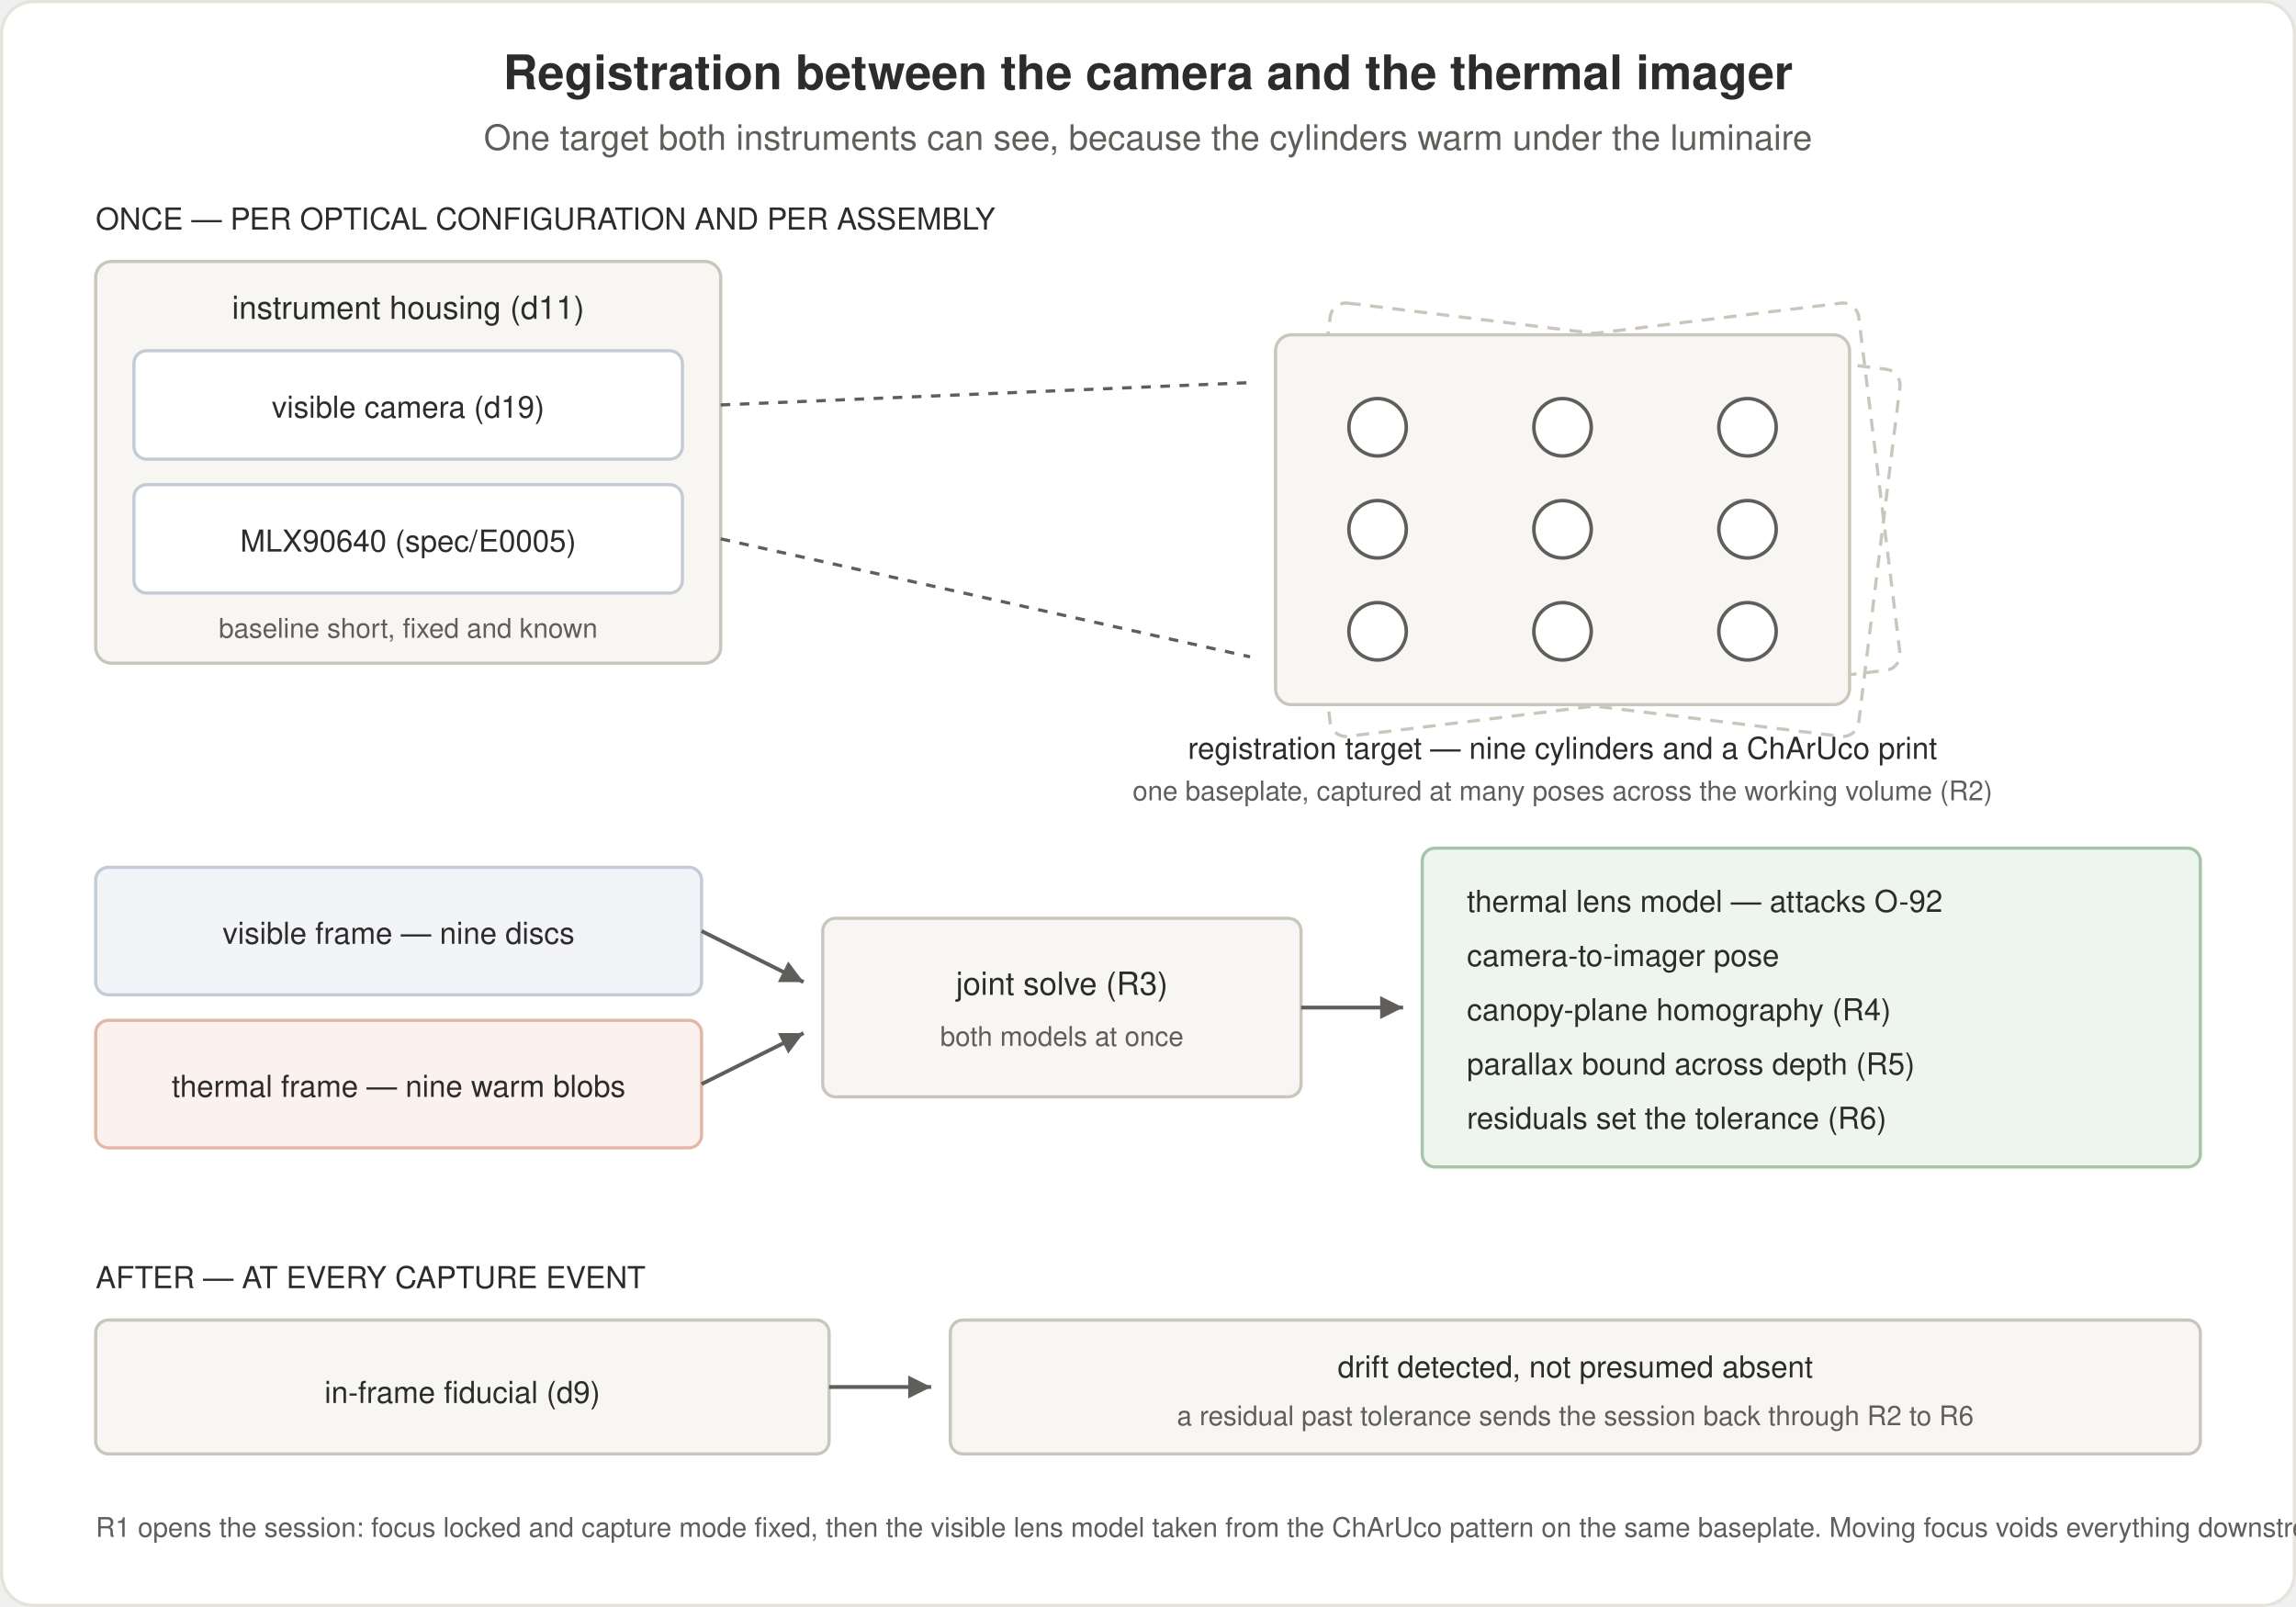
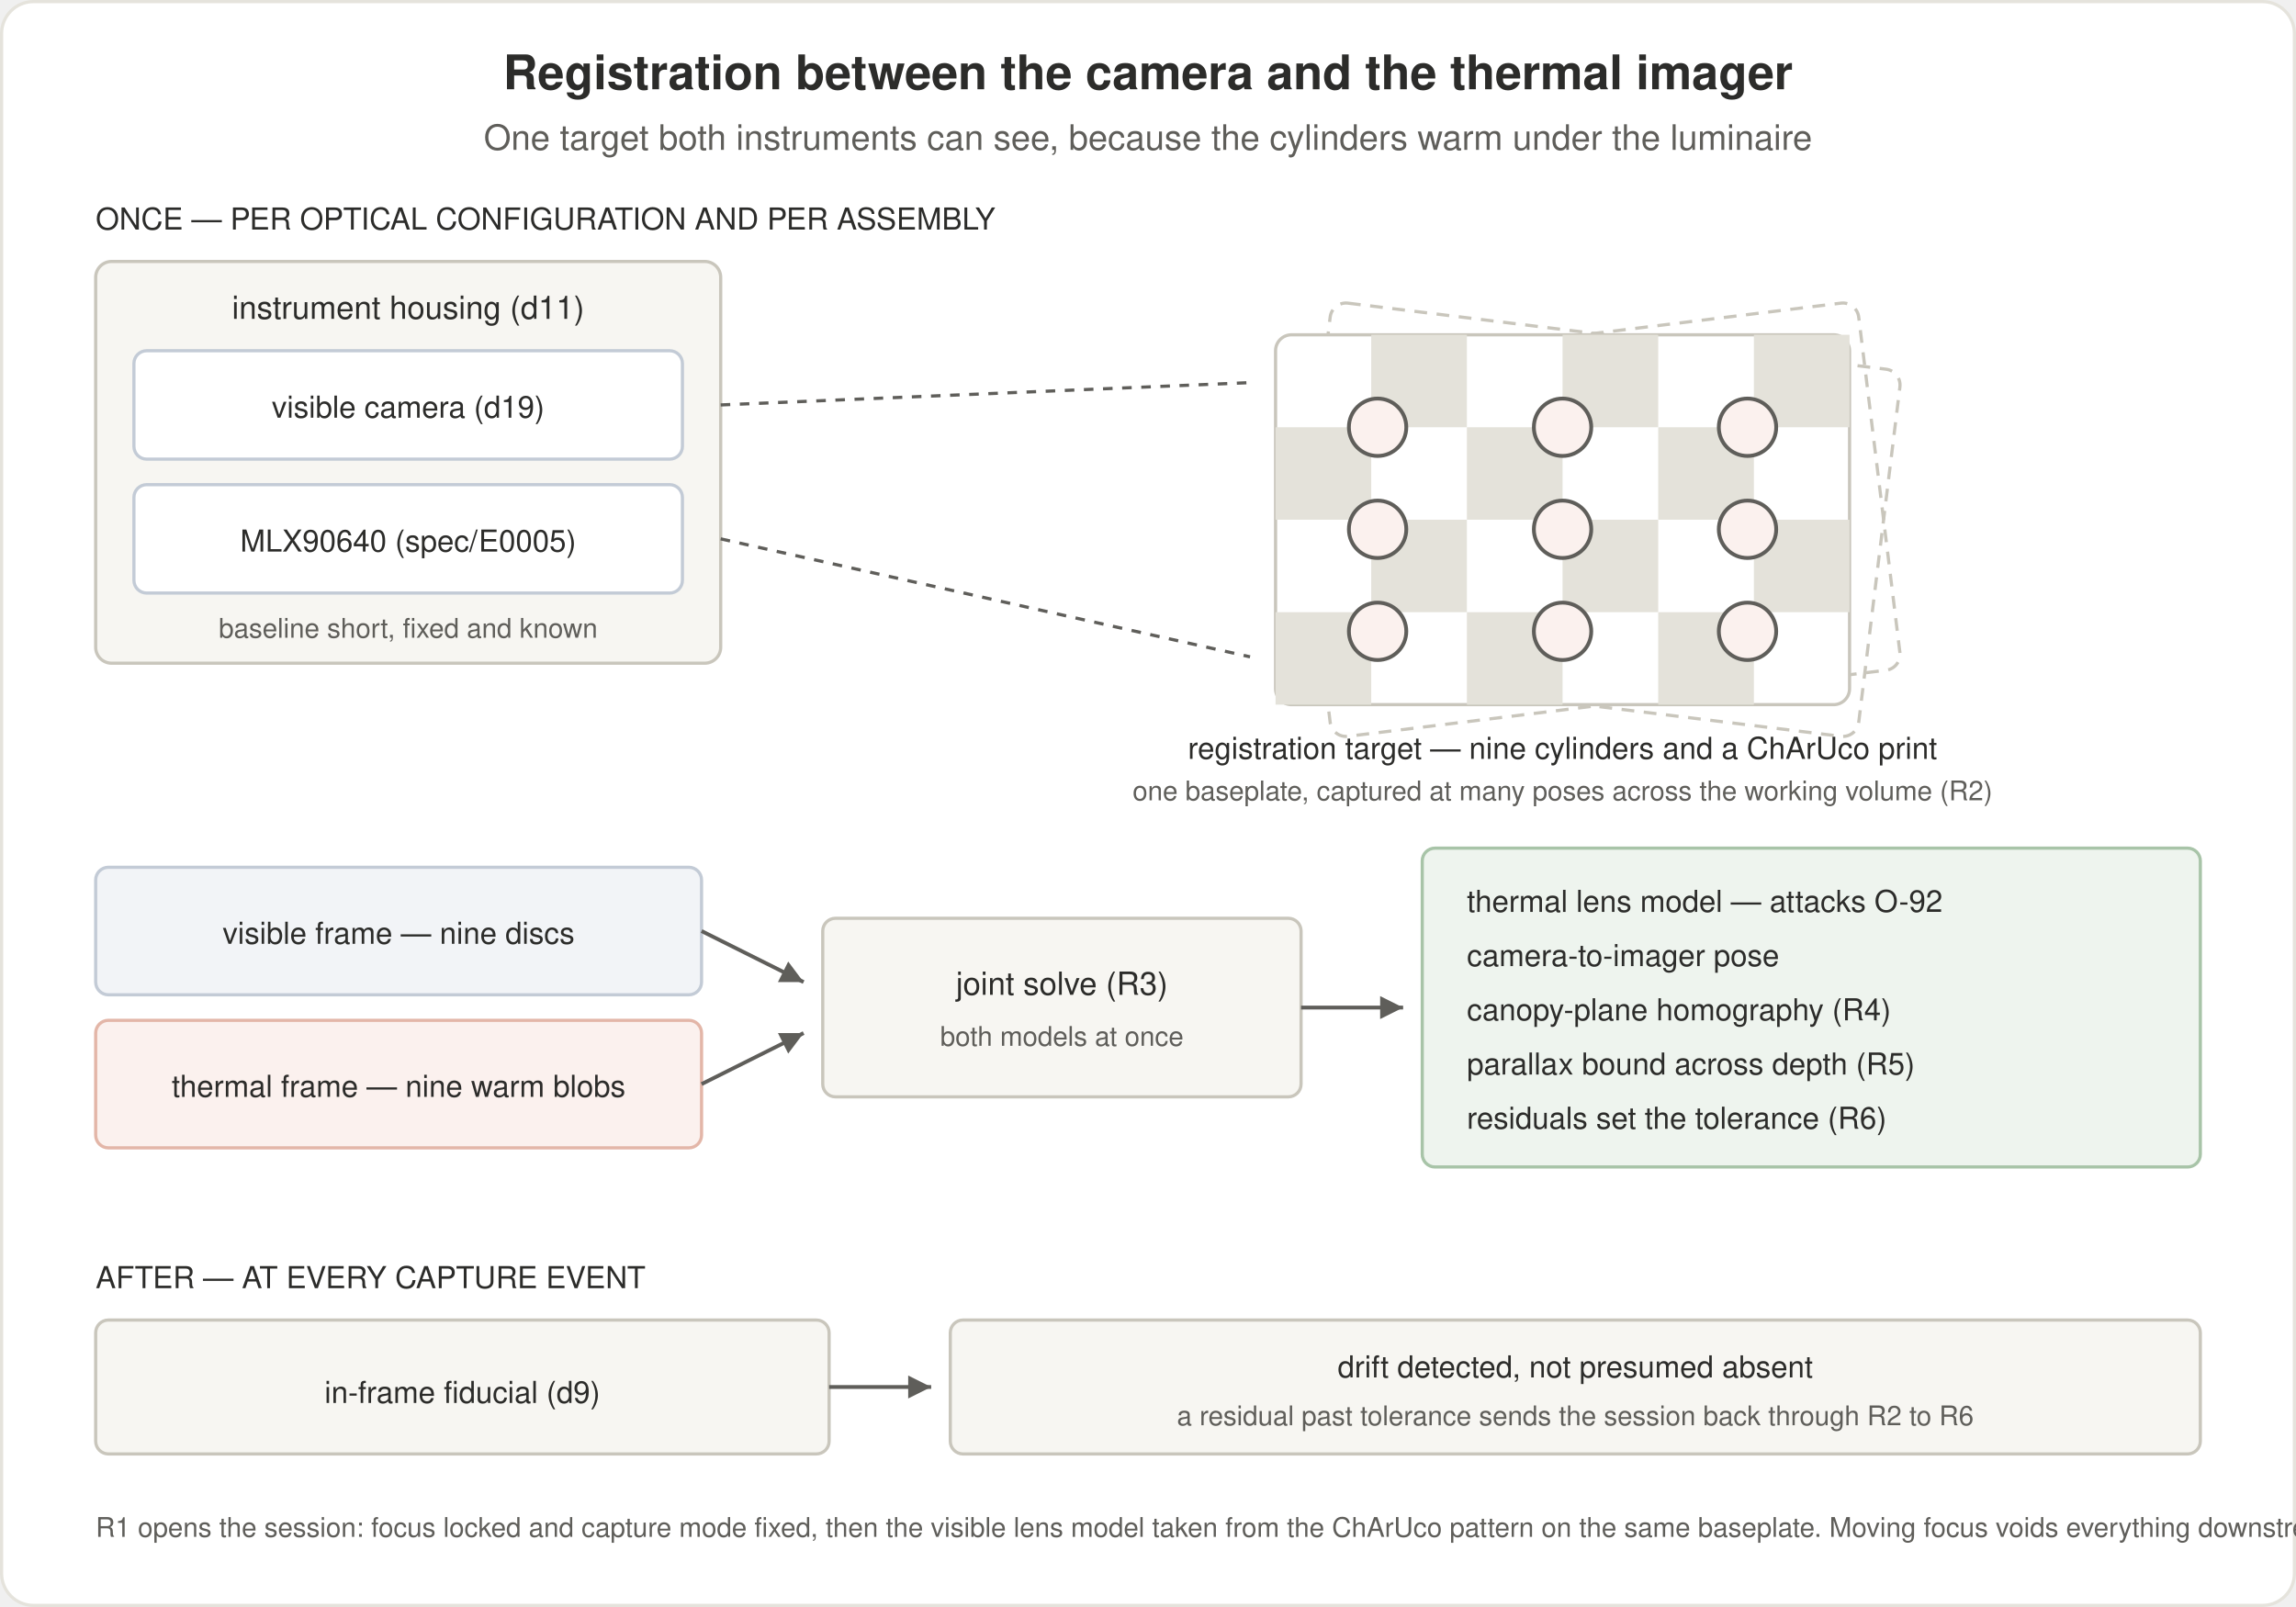
<svg xmlns="http://www.w3.org/2000/svg" width="720" height="504" viewBox="0 0 720 504" role="img" aria-label="Registration session for the canopy imaging channel, per ADR-0033 decision 12">
  <defs>
    <marker id="a33" markerWidth="8" markerHeight="8" refX="6" refY="3" orient="auto">
      <path d="M0 0 L6 3 L0 6 Z" fill="#5F5E5A" />
    </marker>
  </defs>
  <rect x="0.5" y="0.5" width="719" height="503" rx="10" fill="#FFFFFF" stroke="#E5E3DC" />
  <text x="360" y="28" text-anchor="middle" font-family="Helvetica, Arial, sans-serif" font-size="15" font-weight="600" fill="#2C2C2A">Registration between the camera and the thermal imager</text>
  <text x="360" y="47" text-anchor="middle" font-family="Helvetica, Arial, sans-serif" font-size="11" fill="#5F5E5A">One target both instruments can see, because the cylinders warm under the luminaire</text>
  <text x="30" y="72" font-family="Helvetica, Arial, sans-serif" font-size="9.5" fill="#2C2C2A">ONCE — PER OPTICAL CONFIGURATION AND PER ASSEMBLY</text>
  <rect x="30" y="82" width="196" height="126" rx="5" fill="#F7F6F2" stroke="#C9C6BC" />
  <text x="128" y="100" text-anchor="middle" font-family="Helvetica, Arial, sans-serif" font-size="10" fill="#2C2C2A">instrument housing (d11)</text>
  <rect x="42" y="110" width="172" height="34" rx="4" fill="#FFFFFF" stroke="#C3CBD6" />
  <text x="128" y="131" text-anchor="middle" font-family="Helvetica, Arial, sans-serif" font-size="9.5" fill="#2C2C2A">visible camera (d19)</text>
  <rect x="42" y="152" width="172" height="34" rx="4" fill="#FFFFFF" stroke="#C3CBD6" />
  <text x="128" y="173" text-anchor="middle" font-family="Helvetica, Arial, sans-serif" font-size="9.5" fill="#2C2C2A">MLX90640 (spec/E0005)</text>
  <text x="128" y="200" text-anchor="middle" font-family="Helvetica, Arial, sans-serif" font-size="8.5" fill="#5F5E5A">baseline short, fixed and known</text>
  <line x1="226" y1="127" x2="392" y2="120" stroke="#5F5E5A" stroke-width="1" stroke-dasharray="3 3" />
  <line x1="226" y1="169" x2="392" y2="206" stroke="#5F5E5A" stroke-width="1" stroke-dasharray="3 3" />
  <g transform="rotate(-7 500 163)">
    <rect x="410" y="105" width="180" height="116" rx="5" fill="none" stroke="#C9C6BC" stroke-dasharray="4 3" />
  </g>
  <g transform="rotate(7 500 163)">
    <rect x="410" y="105" width="180" height="116" rx="5" fill="none" stroke="#C9C6BC" stroke-dasharray="4 3" />
  </g>
-   <rect x="400" y="105" width="180" height="116" rx="5" fill="#F7F6F2" stroke="#C9C6BC" />
-   <g fill="#FFFFFF" stroke="#5F5E5A" stroke-width="1.1">
+   <rect x="400" y="105" width="180" height="116" rx="5" fill="#FFFFFF" stroke="#C9C6BC" />
+   <g fill="#E4E2DA">
+     <rect x="400" y="134" width="30" height="29" />
+     <rect x="400" y="192" width="30" height="29" />
+     <rect x="430" y="105" width="30" height="29" />
+     <rect x="430" y="163" width="30" height="29" />
+     <rect x="460" y="134" width="30" height="29" />
+     <rect x="460" y="192" width="30" height="29" />
+     <rect x="490" y="105" width="30" height="29" />
+     <rect x="490" y="163" width="30" height="29" />
+     <rect x="520" y="134" width="30" height="29" />
+     <rect x="520" y="192" width="30" height="29" />
+     <rect x="550" y="105" width="30" height="29" />
+     <rect x="550" y="163" width="30" height="29" />
+   </g>
+   <g fill="#FBF1EE" stroke="#5F5E5A" stroke-width="1.2">
    <circle cx="432" cy="134" r="9" />
    <circle cx="490" cy="134" r="9" />
    <circle cx="548" cy="134" r="9" />
    <circle cx="432" cy="166" r="9" />
    <circle cx="490" cy="166" r="9" />
    <circle cx="548" cy="166" r="9" />
    <circle cx="432" cy="198" r="9" />
    <circle cx="490" cy="198" r="9" />
    <circle cx="548" cy="198" r="9" />
  </g>
  <text x="490" y="238" text-anchor="middle" font-family="Helvetica, Arial, sans-serif" font-size="9.5" fill="#2C2C2A">registration target — nine cylinders and a ChArUco print</text>
  <text x="490" y="251" text-anchor="middle" font-family="Helvetica, Arial, sans-serif" font-size="8.5" fill="#5F5E5A">one baseplate, captured at many poses across the working volume (R2)</text>
  <rect x="30" y="272" width="190" height="40" rx="4" fill="#F2F4F7" stroke="#C3CBD6" />
  <text x="125" y="296" text-anchor="middle" font-family="Helvetica, Arial, sans-serif" font-size="9.5" fill="#2C2C2A">visible frame — nine discs</text>
  <rect x="30" y="320" width="190" height="40" rx="4" fill="#FBF1EE" stroke="#E3B6A8" />
  <text x="125" y="344" text-anchor="middle" font-family="Helvetica, Arial, sans-serif" font-size="9.5" fill="#2C2C2A">thermal frame — nine warm blobs</text>
  <line x1="220" y1="292" x2="252" y2="308" stroke="#5F5E5A" stroke-width="1.2" marker-end="url(#a33)" />
  <line x1="220" y1="340" x2="252" y2="324" stroke="#5F5E5A" stroke-width="1.2" marker-end="url(#a33)" />
  <rect x="258" y="288" width="150" height="56" rx="4" fill="#F7F6F2" stroke="#C9C6BC" />
  <text x="333" y="312" text-anchor="middle" font-family="Helvetica, Arial, sans-serif" font-size="10" fill="#2C2C2A">joint solve (R3)</text>
  <text x="333" y="328" text-anchor="middle" font-family="Helvetica, Arial, sans-serif" font-size="8.5" fill="#5F5E5A">both models at once</text>
  <line x1="408" y1="316" x2="440" y2="316" stroke="#5F5E5A" stroke-width="1.2" marker-end="url(#a33)" />
  <rect x="446" y="266" width="244" height="100" rx="4" fill="#EEF4EE" stroke="#A8C4A8" />
  <text x="460" y="286" font-family="Helvetica, Arial, sans-serif" font-size="9.5" fill="#2C2C2A">thermal lens model — attacks O-92</text>
  <text x="460" y="303" font-family="Helvetica, Arial, sans-serif" font-size="9.5" fill="#2C2C2A">camera-to-imager pose</text>
  <text x="460" y="320" font-family="Helvetica, Arial, sans-serif" font-size="9.5" fill="#2C2C2A">canopy-plane homography (R4)</text>
  <text x="460" y="337" font-family="Helvetica, Arial, sans-serif" font-size="9.5" fill="#2C2C2A">parallax bound across depth (R5)</text>
  <text x="460" y="354" font-family="Helvetica, Arial, sans-serif" font-size="9.5" fill="#2C2C2A">residuals set the tolerance (R6)</text>
  <text x="30" y="404" font-family="Helvetica, Arial, sans-serif" font-size="9.5" fill="#2C2C2A">AFTER — AT EVERY CAPTURE EVENT</text>
  <rect x="30" y="414" width="230" height="42" rx="4" fill="#F7F6F2" stroke="#C9C6BC" />
  <text x="145" y="440" text-anchor="middle" font-family="Helvetica, Arial, sans-serif" font-size="9.5" fill="#2C2C2A">in-frame fiducial (d9)</text>
  <line x1="260" y1="435" x2="292" y2="435" stroke="#5F5E5A" stroke-width="1.2" marker-end="url(#a33)" />
  <rect x="298" y="414" width="392" height="42" rx="4" fill="#F7F6F2" stroke="#C9C6BC" />
  <text x="494" y="432" text-anchor="middle" font-family="Helvetica, Arial, sans-serif" font-size="9.5" fill="#2C2C2A">drift detected, not presumed absent</text>
  <text x="494" y="447" text-anchor="middle" font-family="Helvetica, Arial, sans-serif" font-size="8.5" fill="#5F5E5A">a residual past tolerance sends the session back through R2 to R6</text>
  <text x="30" y="482" font-family="Helvetica, Arial, sans-serif" font-size="8.5" fill="#5F5E5A">R1 opens the session: focus locked and capture mode fixed, then the visible lens model taken from the ChArUco pattern on the same baseplate. Moving focus voids everything downstream.</text>
</svg>
